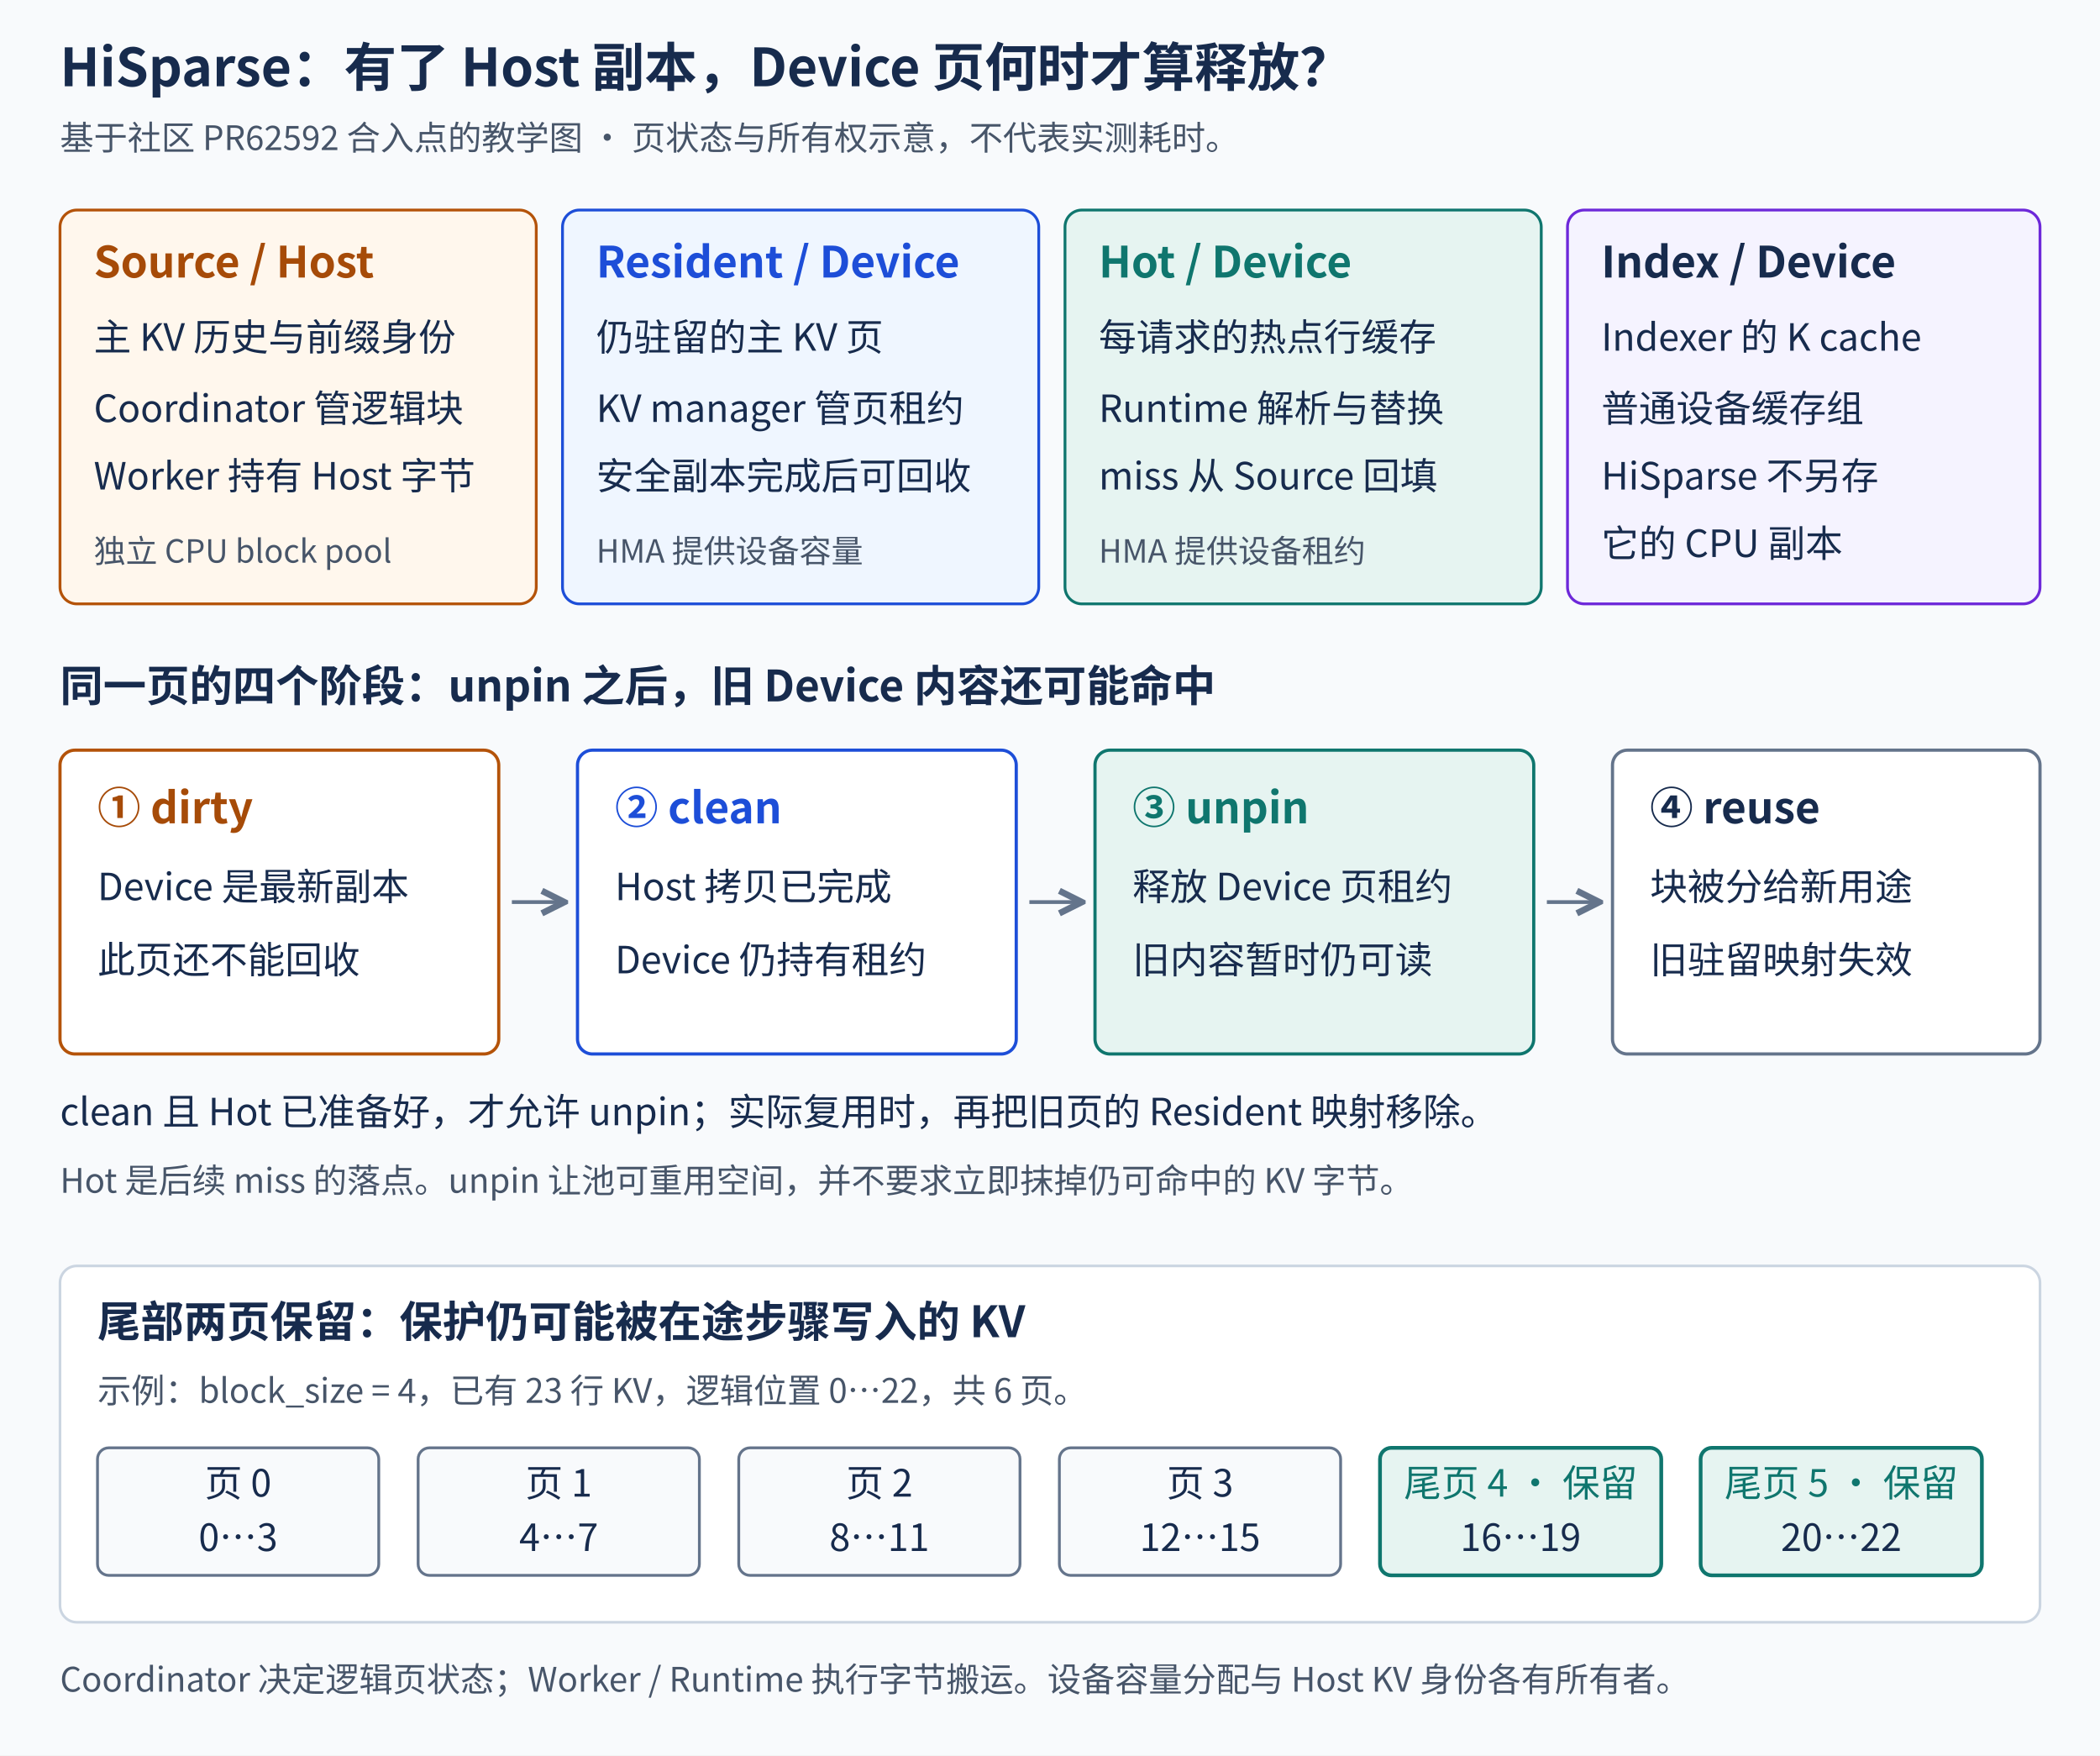
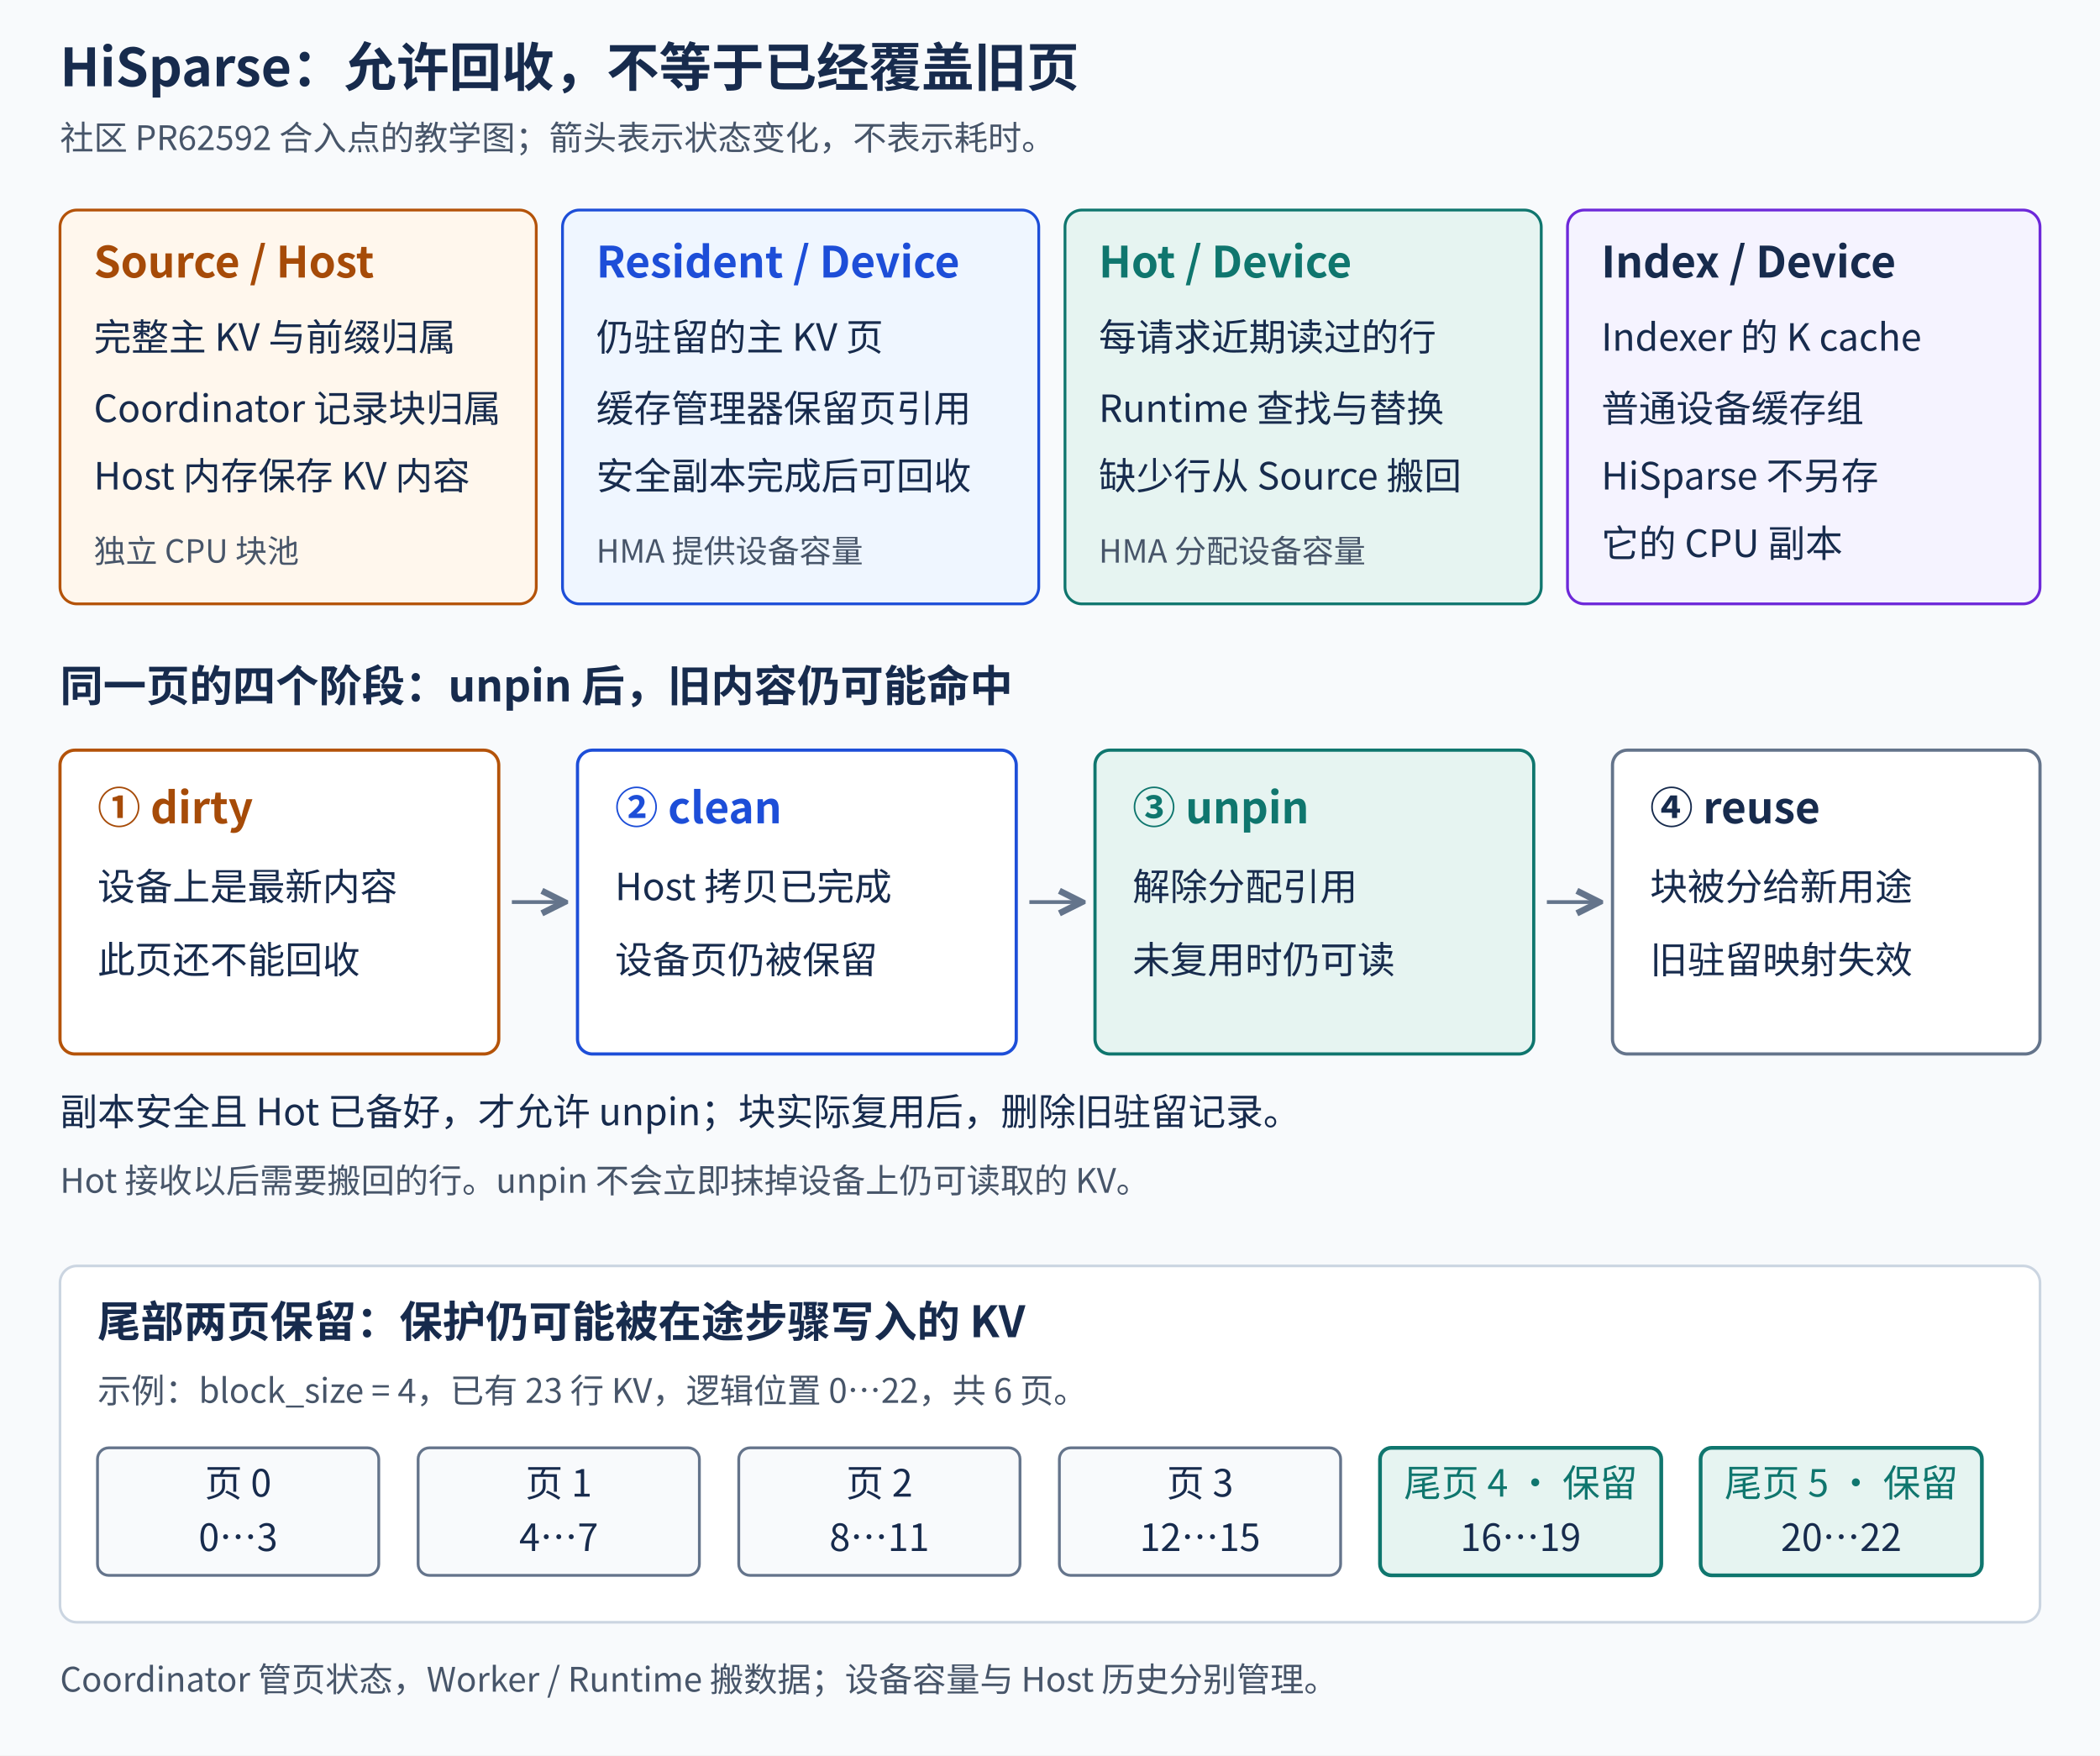
<svg xmlns="http://www.w3.org/2000/svg" width="1120" height="936" viewBox="0 0 1120 936" role="img" aria-labelledby="title desc">
  <defs>
    <style>text{font-family:-apple-system,BlinkMacSystemFont,"PingFang SC","Microsoft YaHei","Noto Sans CJK SC",sans-serif;fill:#172b4d}.title{font-size:28px;font-weight:700}.head{font-size:23px;font-weight:700}.body{font-size:20px}.note{font-size:18px;fill:#475569}.small{font-size:17px;fill:#475569}.blue{fill:#1d4ed8}.teal{fill:#0f766e}.orange{fill:#a64b08}</style>
    <marker id="arrow" markerWidth="8" markerHeight="8" refX="7" refY="4" orient="auto">
      <path d="M1 1L7 4L1 7" fill="none" stroke="#64748b" stroke-width="1.7" />
    </marker>
  </defs>
  <rect width="1120" height="936" fill="#f8fafc" />
-   <text x="32" y="46" class="title">HiSparse：有了 Host 副本，Device 页何时才算释放？</text>
-   <text x="32" y="80" class="note">基于社区 PR62592 合入点的教学图 · 页状态与所有权示意，不代表实测耗时。</text>
+   <text x="32" y="46" class="title">HiSparse：允许回收，不等于已经覆盖旧页</text>
+   <text x="32" y="80" class="note">社区 PR62592 合入点的教学图；箭头表示状态变化，不表示耗时。</text>
  <rect x="32" y="112" width="254" height="210" rx="9" fill="#fff7ed" stroke="#b45309" stroke-width="1.5" />
  <text x="50" y="148" class="head orange">Source / Host</text>
-   <text x="50" y="187" class="body">主 KV 历史与前缀身份</text>
-   <text x="50" y="225" class="body">Coordinator 管逻辑块</text>
-   <text x="50" y="261" class="body">Worker 持有 Host 字节</text>
-   <text x="50" y="300" class="small">独立 CPU block pool</text>
+   <text x="50" y="187" class="body">完整主 KV 与前缀归属</text>
+   <text x="50" y="225" class="body">Coordinator 记录块归属</text>
+   <text x="50" y="261" class="body">Host 内存保存 KV 内容</text>
+   <text x="50" y="300" class="small">独立 CPU 块池</text>
  <rect x="300" y="112" width="254" height="210" rx="9" fill="#eff6ff" stroke="#1d4ed8" stroke-width="1.5" />
  <text x="318" y="148" class="head blue">Resident / Device</text>
  <text x="318" y="187" class="body">仍驻留的主 KV 页</text>
-   <text x="318" y="225" class="body">KV manager 管页租约</text>
+   <text x="318" y="225" class="body">缓存管理器保留页引用</text>
  <text x="318" y="261" class="body">安全副本完成后可回收</text>
  <text x="318" y="300" class="small">HMA 提供设备容量</text>
  <rect x="568" y="112" width="254" height="210" rx="9" fill="#e6f4f1" stroke="#0f766e" stroke-width="1.5" />
  <text x="586" y="148" class="head teal">Hot / Device</text>
-   <text x="586" y="187" class="body">每请求的热点行缓存</text>
-   <text x="586" y="225" class="body">Runtime 解析与替换</text>
-   <text x="586" y="261" class="body">miss 从 Source 回填</text>
-   <text x="586" y="300" class="small">HMA 提供设备租约</text>
+   <text x="586" y="187" class="body">每请求近期读过的行</text>
+   <text x="586" y="225" class="body">Runtime 查找与替换</text>
+   <text x="586" y="261" class="body">缺少行从 Source 搬回</text>
+   <text x="586" y="300" class="small">HMA 分配设备容量</text>
  <rect x="836" y="112" width="252" height="210" rx="9" fill="#f5f3ff" stroke="#6d28d9" stroke-width="1.5" />
  <text x="854" y="148" class="head" fill="#6d28d9">Index / Device</text>
  <text x="854" y="187" class="body">Indexer 的 K cache</text>
  <text x="854" y="225" class="body">普通设备缓存组</text>
  <text x="854" y="261" class="body">HiSparse 不另存</text>
  <text x="854" y="297" class="body">它的 CPU 副本</text>
-   <text x="32" y="374" class="head">同一页的四个阶段：unpin 之后，旧 Device 内容还可能命中</text>
+   <text x="32" y="374" class="head">同一页的四个阶段：unpin 后，旧内容仍可能命中</text>
  <rect x="32" y="400" width="234" height="162" rx="8" fill="#ffffff" stroke="#b45309" stroke-width="1.7" />
  <text x="52" y="439" class="head orange">① dirty</text>
-   <text x="52" y="480" class="body">Device 是最新副本</text>
+   <text x="52" y="480" class="body">设备上是最新内容</text>
  <text x="52" y="519" class="body">此页还不能回收</text>
  <path d="M273 481H301" fill="none" stroke="#64748b" stroke-width="2" marker-end="url(#arrow)" />
  <rect x="308" y="400" width="234" height="162" rx="8" fill="#ffffff" stroke="#1d4ed8" stroke-width="1.7" />
  <text x="328" y="439" class="head blue">② clean</text>
  <text x="328" y="480" class="body">Host 拷贝已完成</text>
-   <text x="328" y="519" class="body">Device 仍持有租约</text>
+   <text x="328" y="519" class="body">设备页仍被保留</text>
  <path d="M549 481H577" fill="none" stroke="#64748b" stroke-width="2" marker-end="url(#arrow)" />
  <rect x="584" y="400" width="234" height="162" rx="8" fill="#e6f4f1" stroke="#0f766e" stroke-width="1.7" />
  <text x="604" y="439" class="head teal">③ unpin</text>
-   <text x="604" y="480" class="body">释放 Device 页租约</text>
-   <text x="604" y="519" class="body">旧内容暂时仍可读</text>
+   <text x="604" y="480" class="body">解除分配引用</text>
+   <text x="604" y="519" class="body">未复用时仍可读</text>
  <path d="M825 481H853" fill="none" stroke="#64748b" stroke-width="2" marker-end="url(#arrow)" />
  <rect x="860" y="400" width="228" height="162" rx="8" fill="#ffffff" stroke="#64748b" stroke-width="1.7" />
  <text x="880" y="439" class="head">④ reuse</text>
  <text x="880" y="480" class="body">块被分给新用途</text>
  <text x="880" y="519" class="body">旧驻留映射失效</text>
-   <text x="32" y="600" class="body">clean 且 Hot 已准备好，才允许 unpin；实际复用时，再把旧页的 Resident 映射移除。</text>
-   <text x="32" y="636" class="note">Hot 是后续 miss 的落点。unpin 让池可重用空间，并不要求立即抹掉仍可命中的 KV 字节。</text>
+   <text x="32" y="600" class="body">副本安全且 Hot 已备好，才允许 unpin；块实际复用后，删除旧驻留记录。</text>
+   <text x="32" y="636" class="note">Hot 接收以后需要搬回的行。unpin 不会立即抹掉设备上仍可读取的 KV。</text>
  <rect x="32" y="675" width="1056" height="190" rx="9" fill="#ffffff" stroke="#cbd5e1" stroke-width="1.4" />
  <text x="52" y="713" class="head">尾部两页保留：保护仍可能被在途步骤写入的 KV</text>
  <text x="52" y="748" class="note">示例：block_size = 4，已有 23 行 KV，逻辑位置 0…22，共 6 页。</text>
  <g class="body" text-anchor="middle">
    <rect x="52" y="772" width="150" height="68" rx="6" fill="#f8fafc" stroke="#64748b" stroke-width="1.5" />
    <text x="127" y="798">页 0</text>
    <text x="127" y="827">0…3</text>
    <rect x="223" y="772" width="150" height="68" rx="6" fill="#f8fafc" stroke="#64748b" stroke-width="1.5" />
    <text x="298" y="798">页 1</text>
    <text x="298" y="827">4…7</text>
    <rect x="394" y="772" width="150" height="68" rx="6" fill="#f8fafc" stroke="#64748b" stroke-width="1.5" />
    <text x="469" y="798">页 2</text>
    <text x="469" y="827">8…11</text>
    <rect x="565" y="772" width="150" height="68" rx="6" fill="#f8fafc" stroke="#64748b" stroke-width="1.5" />
    <text x="640" y="798">页 3</text>
    <text x="640" y="827">12…15</text>
    <rect x="736" y="772" width="150" height="68" rx="6" fill="#e6f4f1" stroke="#0f766e" stroke-width="2" />
    <text x="811" y="798" class="teal">尾页 4 · 保留</text>
    <text x="811" y="827">16…19</text>
    <rect x="907" y="772" width="150" height="68" rx="6" fill="#e6f4f1" stroke="#0f766e" stroke-width="2" />
    <text x="982" y="798" class="teal">尾页 5 · 保留</text>
    <text x="982" y="827">20…22</text>
  </g>
-   <text x="32" y="902" class="note">Coordinator 决定逻辑页状态；Worker / Runtime 执行字节搬运。设备容量分配与 Host KV 身份各有所有者。</text>
+   <text x="32" y="902" class="note">Coordinator 管页状态，Worker / Runtime 搬数据；设备容量与 Host 历史分别管理。</text>
</svg>
